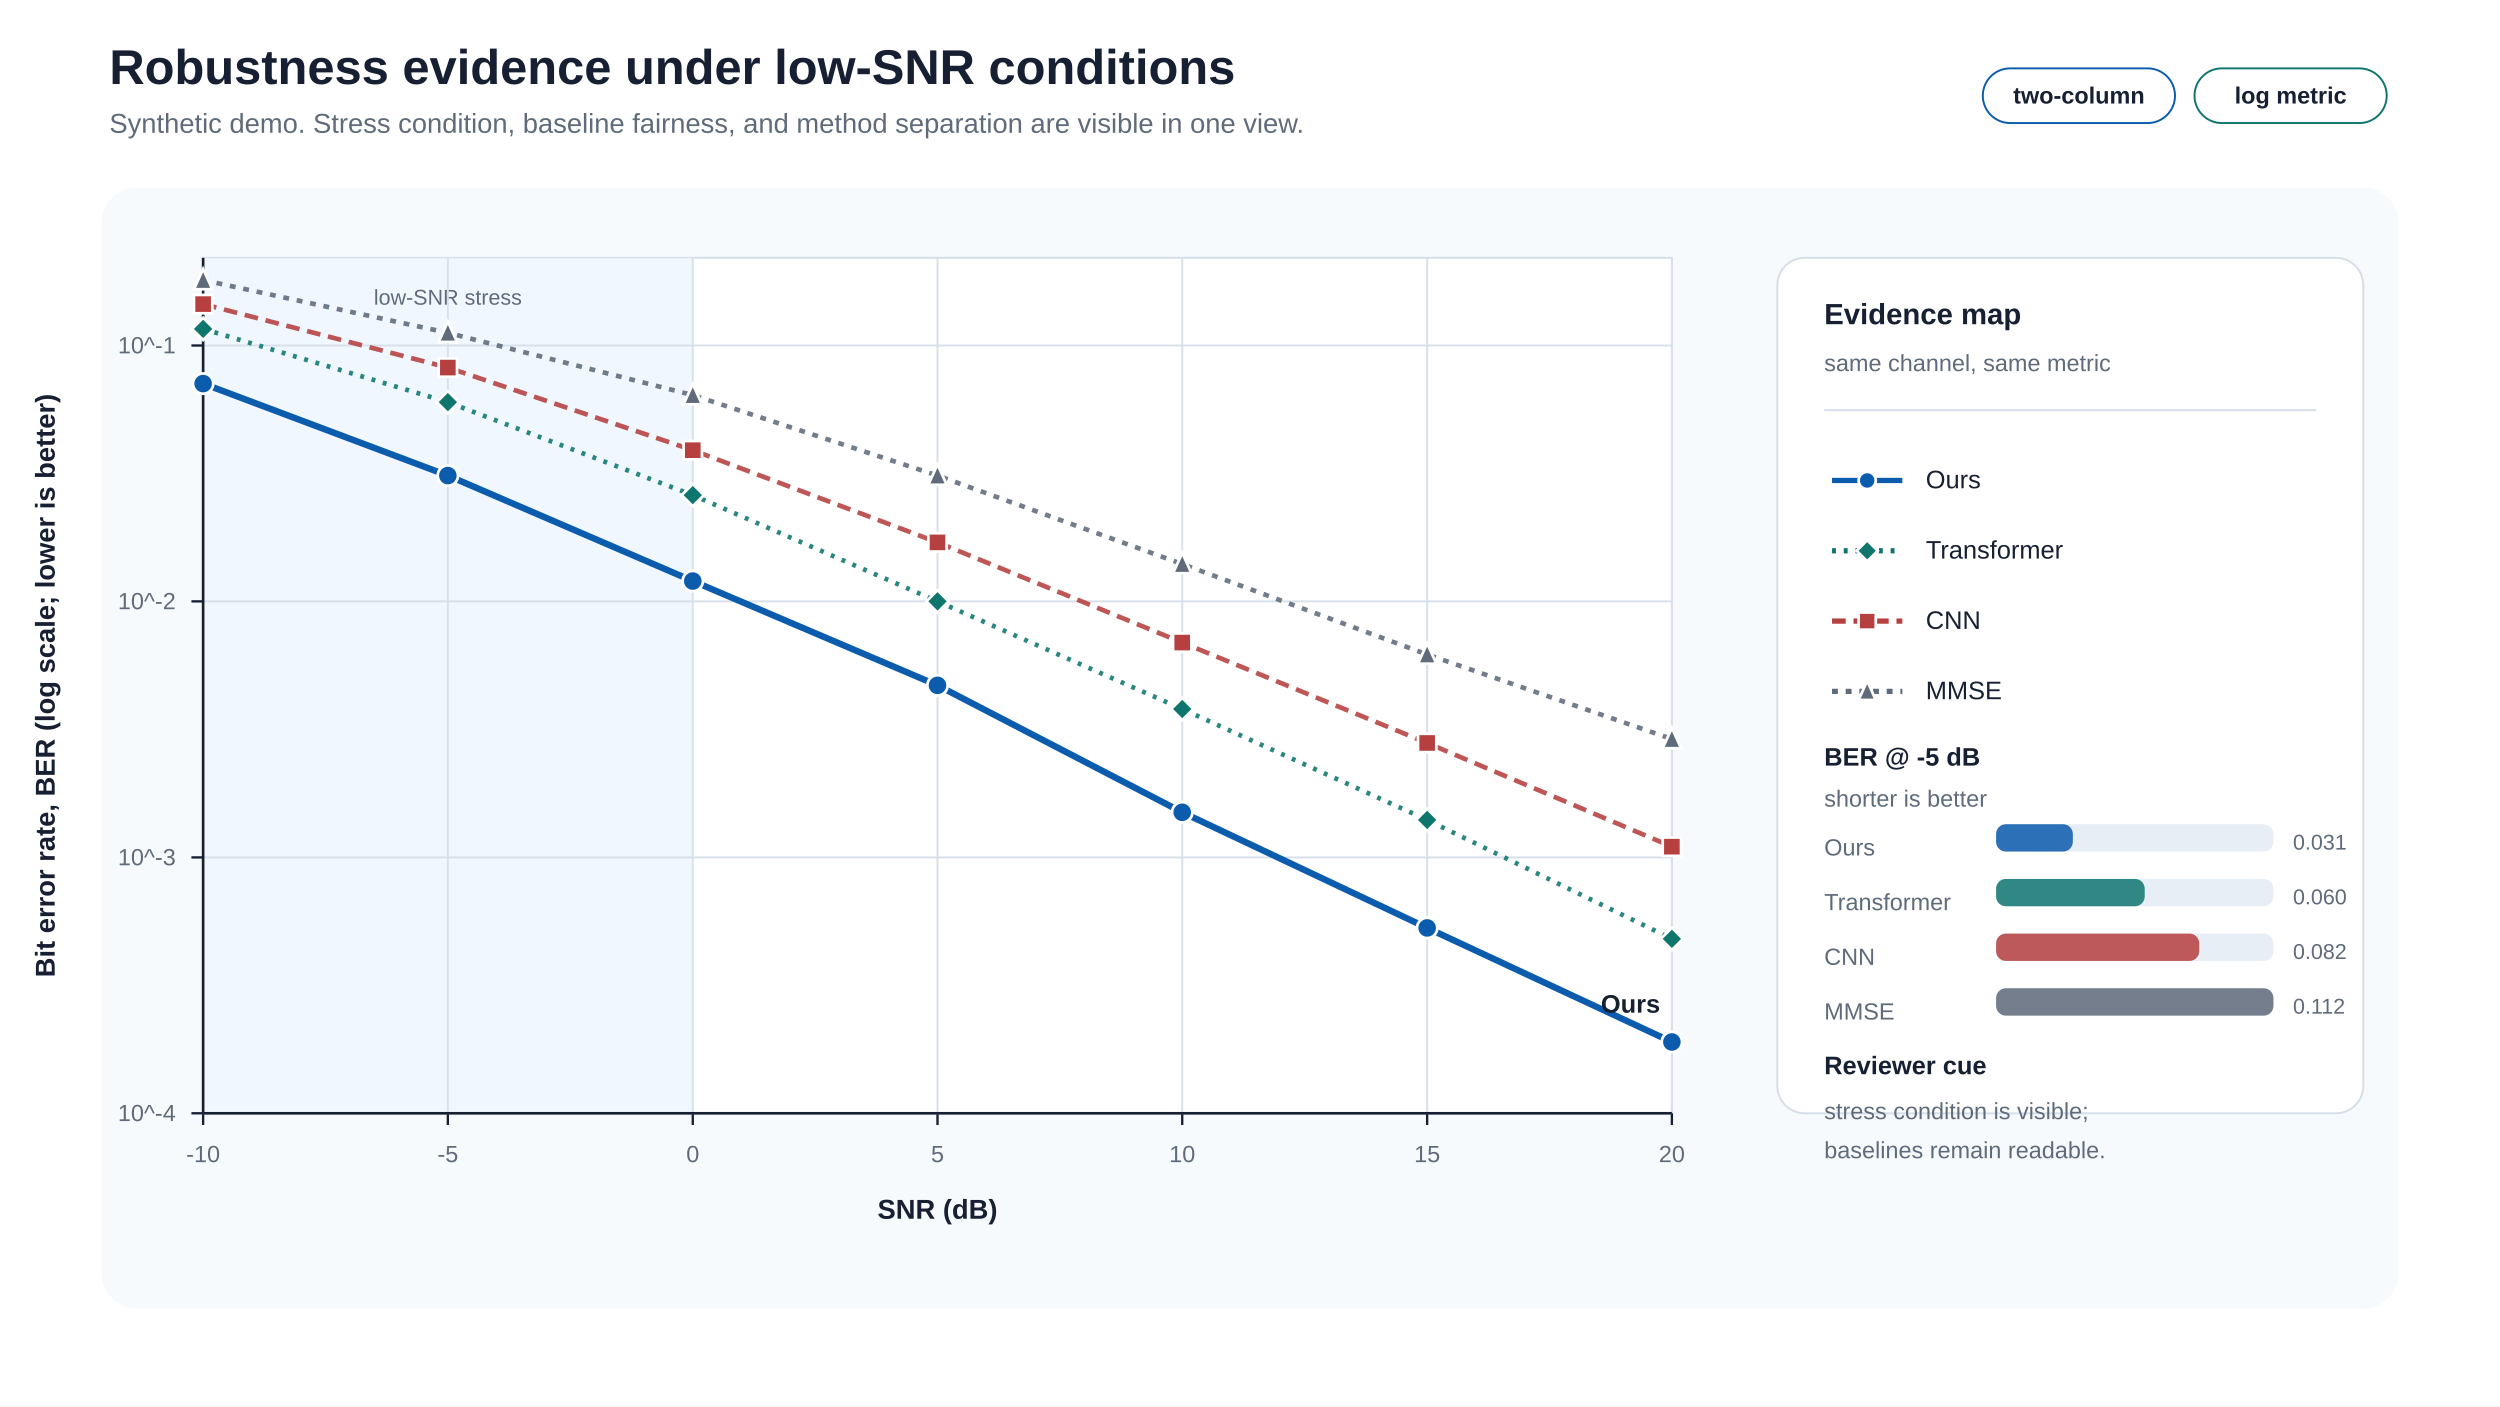
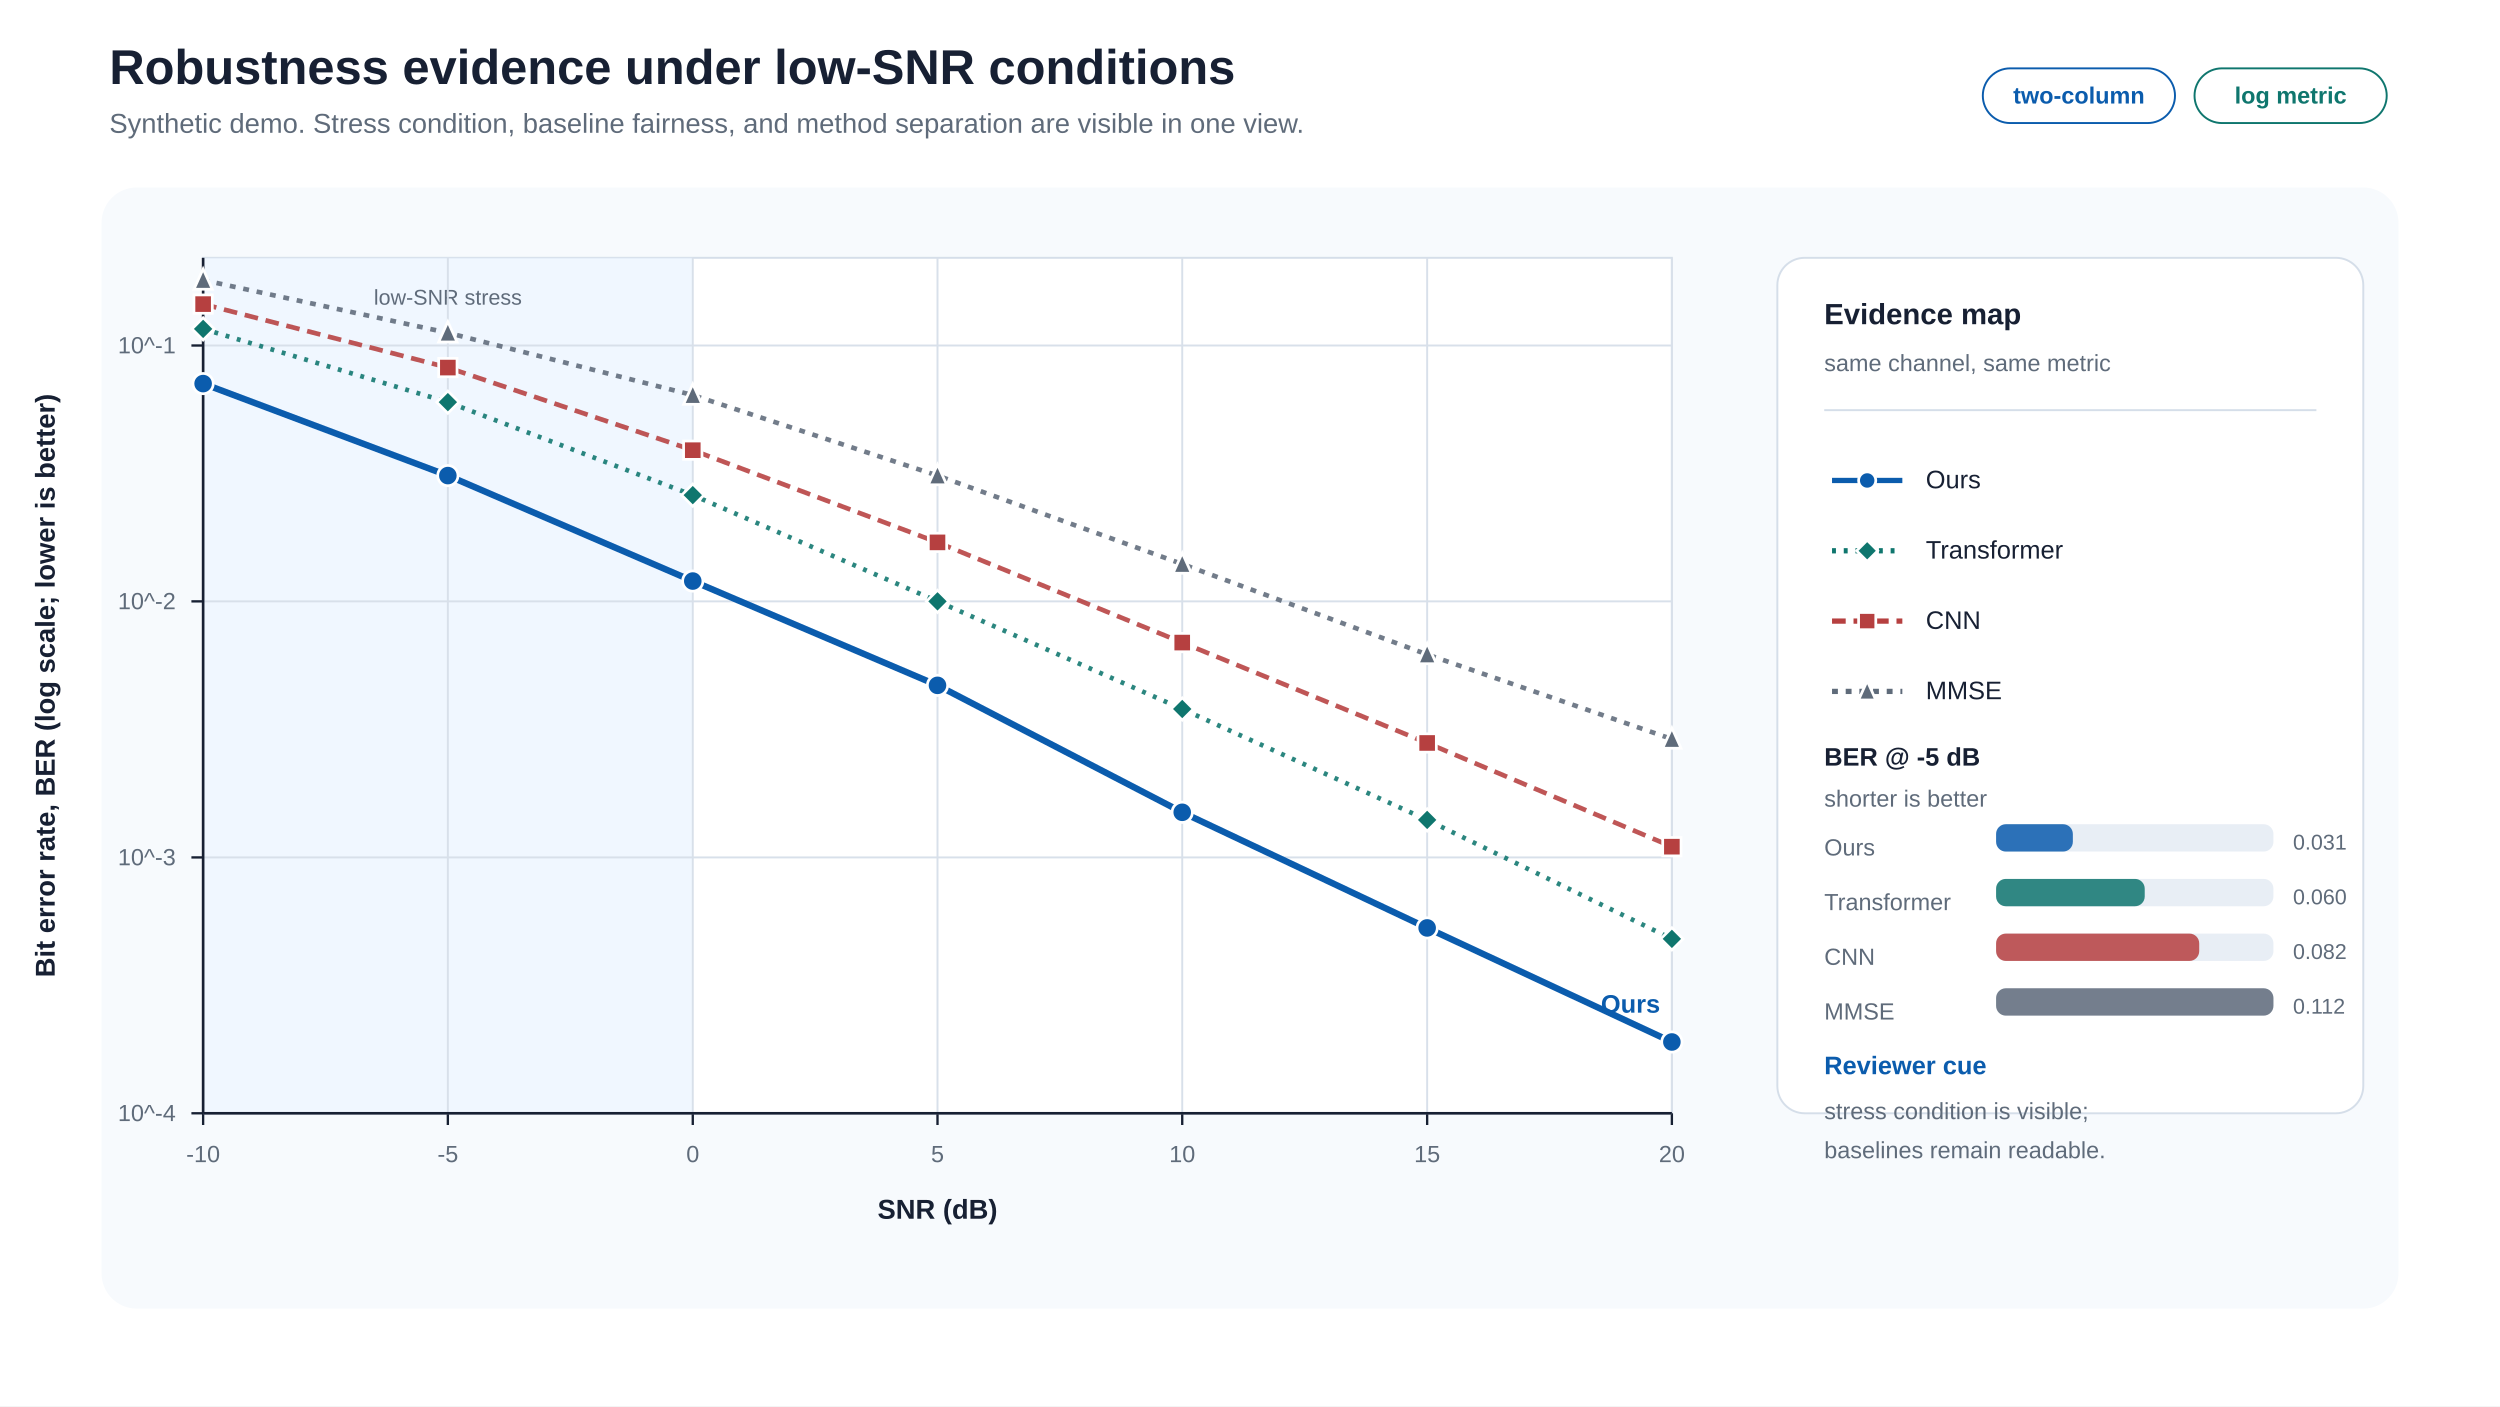
<svg xmlns="http://www.w3.org/2000/svg" width="1280" height="720" viewBox="0 0 1280 720" role="img" aria-label="Robustness evidence under low-SNR conditions">
  <rect width="1280" height="720" fill="#FFFFFF" />
  <style>
    text { font-family: Arial, Helvetica, sans-serif; fill: #172033; }
    .title { font-size: 25px; font-weight: 700; }
    .subtitle { font-size: 14px; fill: #5F6B7A; }
    .axislabel { font-size: 14px; font-weight: 700; }
    .tick { font-size: 12px; fill: #5F6B7A; }
    .tiny { font-size: 11px; fill: #5F6B7A; }
    .small { font-size: 12px; fill: #5F6B7A; }
    .legend { font-size: 13px; fill: #172033; }
    .paneltitle { font-size: 15px; font-weight: 700; }
    .method { font-size: 13px; font-weight: 700; }
    .metric { font-size: 24px; font-weight: 700; }
    .pill { font-size: 12px; }
    .header { font-size: 13px; font-weight: 700; fill: #FFFFFF; }
    .cell { font-size: 13px; }
  </style>
  <text x="56" y="43" class="title">Robustness evidence under low-SNR conditions</text>
  <text x="56" y="68" class="subtitle">Synthetic demo. Stress condition, baseline fairness, and method separation are visible in one view.</text>
  <rect x="1123.6" y="35.0" width="98.4" height="28.0" rx="14.0" fill="#FFFFFF" stroke="#0F766E" opacity="1.000" />
-   <text x="1172.8" y="53.0" text-anchor="middle" class="pill" fill="#0F766E" font-weight="700">log metric</text>
+   <text x="1172.8" y="53.0" text-anchor="middle" class="pill" style="fill:#0F766E" font-weight="700">log metric</text>
  <rect x="1015.2" y="35.0" width="98.4" height="28.0" rx="14.0" fill="#FFFFFF" stroke="#0B5CAD" opacity="1.000" />
-   <text x="1064.4" y="53.0" text-anchor="middle" class="pill" fill="#0B5CAD" font-weight="700">two-column</text>
+   <text x="1064.4" y="53.0" text-anchor="middle" class="pill" style="fill:#0B5CAD" font-weight="700">two-column</text>
  <rect x="52.0" y="96.0" width="1176.0" height="574.0" rx="18.0" fill="#F7FAFD" stroke="none" opacity="1.000" />
  <rect x="104.0" y="132.0" width="752.0" height="438.0" rx="0.0" fill="#FFFFFF" stroke="#D5DEE9" opacity="1.000" />
  <rect x="104.0" y="132.0" width="250.7" height="438.0" rx="0.0" fill="#EAF4FF" stroke="none" opacity="0.720" />
-   <text x="229.3" y="156.0" text-anchor="middle" class="tiny" fill="#5F6B7A">low-SNR stress</text>
+   <text x="229.3" y="156.0" text-anchor="middle" class="tiny" style="fill:#5F6B7A">low-SNR stress</text>
  <line x1="104.0" y1="132.0" x2="104.0" y2="570.0" stroke="#D8E0EA" stroke-width="1.00" />
  <line x1="104.0" y1="570.0" x2="104.0" y2="576.0" stroke="#172033" stroke-width="1.20" />
  <text x="104.0" y="595.0" text-anchor="middle" class="tick">-10</text>
  <line x1="229.3" y1="132.0" x2="229.3" y2="570.0" stroke="#D8E0EA" stroke-width="1.00" />
  <line x1="229.3" y1="570.0" x2="229.3" y2="576.0" stroke="#172033" stroke-width="1.20" />
  <text x="229.3" y="595.0" text-anchor="middle" class="tick">-5</text>
  <line x1="354.7" y1="132.0" x2="354.7" y2="570.0" stroke="#D8E0EA" stroke-width="1.00" />
  <line x1="354.7" y1="570.0" x2="354.7" y2="576.0" stroke="#172033" stroke-width="1.20" />
  <text x="354.7" y="595.0" text-anchor="middle" class="tick">0</text>
  <line x1="480.0" y1="132.0" x2="480.0" y2="570.0" stroke="#D8E0EA" stroke-width="1.00" />
  <line x1="480.0" y1="570.0" x2="480.0" y2="576.0" stroke="#172033" stroke-width="1.20" />
  <text x="480.0" y="595.0" text-anchor="middle" class="tick">5</text>
  <line x1="605.3" y1="132.0" x2="605.3" y2="570.0" stroke="#D8E0EA" stroke-width="1.00" />
  <line x1="605.3" y1="570.0" x2="605.3" y2="576.0" stroke="#172033" stroke-width="1.20" />
  <text x="605.3" y="595.0" text-anchor="middle" class="tick">10</text>
  <line x1="730.7" y1="132.0" x2="730.7" y2="570.0" stroke="#D8E0EA" stroke-width="1.00" />
  <line x1="730.7" y1="570.0" x2="730.7" y2="576.0" stroke="#172033" stroke-width="1.20" />
  <text x="730.7" y="595.0" text-anchor="middle" class="tick">15</text>
  <line x1="856.0" y1="132.0" x2="856.0" y2="570.0" stroke="#D8E0EA" stroke-width="1.00" />
  <line x1="856.0" y1="570.0" x2="856.0" y2="576.0" stroke="#172033" stroke-width="1.20" />
  <text x="856.0" y="595.0" text-anchor="middle" class="tick">20</text>
  <line x1="104.0" y1="176.9" x2="856.0" y2="176.9" stroke="#D8E0EA" stroke-width="1.00" />
  <line x1="98.0" y1="176.9" x2="104.0" y2="176.9" stroke="#172033" stroke-width="1.20" />
  <text x="90.0" y="180.9" text-anchor="end" class="tick">10^-1</text>
  <line x1="104.0" y1="307.9" x2="856.0" y2="307.9" stroke="#D8E0EA" stroke-width="1.00" />
  <line x1="98.0" y1="307.9" x2="104.0" y2="307.9" stroke="#172033" stroke-width="1.20" />
  <text x="90.0" y="311.9" text-anchor="end" class="tick">10^-2</text>
  <line x1="104.0" y1="439.0" x2="856.0" y2="439.0" stroke="#D8E0EA" stroke-width="1.00" />
  <line x1="98.0" y1="439.0" x2="104.0" y2="439.0" stroke="#172033" stroke-width="1.20" />
  <text x="90.0" y="443.0" text-anchor="end" class="tick">10^-3</text>
  <line x1="104.0" y1="570.0" x2="856.0" y2="570.0" stroke="#D8E0EA" stroke-width="1.00" />
  <line x1="98.0" y1="570.0" x2="104.0" y2="570.0" stroke="#172033" stroke-width="1.20" />
  <text x="90.0" y="574.0" text-anchor="end" class="tick">10^-4</text>
  <line x1="104.0" y1="570.0" x2="856.0" y2="570.0" stroke="#172033" stroke-width="1.35" />
  <line x1="104.0" y1="132.0" x2="104.0" y2="570.0" stroke="#172033" stroke-width="1.35" />
  <polyline points="104.0,143.4 229.3,170.4 354.7,202.3 480.0,243.5 605.3,288.8 730.7,335.1 856.0,378.4" fill="none" stroke="#5F6B7A" stroke-width="2.4" opacity="0.88" stroke-dasharray="3,4" />
  <path d="M104.0,137.7 L108.7,148.1 L99.3,148.1 Z" fill="#5F6B7A" stroke="#FFFFFF" stroke-width="1.4" />
  <path d="M229.3,164.7 L234.0,175.1 L224.6,175.1 Z" fill="#5F6B7A" stroke="#FFFFFF" stroke-width="1.4" />
  <path d="M354.7,196.6 L359.4,207.0 L350.0,207.0 Z" fill="#5F6B7A" stroke="#FFFFFF" stroke-width="1.4" />
  <path d="M480.0,237.8 L484.7,248.2 L475.3,248.2 Z" fill="#5F6B7A" stroke="#FFFFFF" stroke-width="1.4" />
  <path d="M605.3,283.1 L610.0,293.5 L600.6,293.5 Z" fill="#5F6B7A" stroke="#FFFFFF" stroke-width="1.4" />
  <path d="M730.7,329.4 L735.4,339.8 L726.0,339.8 Z" fill="#5F6B7A" stroke="#FFFFFF" stroke-width="1.4" />
  <path d="M856.0,372.7 L860.7,383.1 L851.3,383.1 Z" fill="#5F6B7A" stroke="#FFFFFF" stroke-width="1.4" />
  <polyline points="104.0,155.7 229.3,188.2 354.7,230.5 480.0,277.7 605.3,329.0 730.7,380.4 856.0,433.5" fill="none" stroke="#B64040" stroke-width="2.4" opacity="0.88" stroke-dasharray="7,4" />
  <rect x="99.3" y="151.0" width="9.4" height="9.4" fill="#B64040" stroke="#FFFFFF" stroke-width="1.4" />
  <rect x="224.6" y="183.5" width="9.4" height="9.4" fill="#B64040" stroke="#FFFFFF" stroke-width="1.4" />
  <rect x="350.0" y="225.8" width="9.4" height="9.4" fill="#B64040" stroke="#FFFFFF" stroke-width="1.4" />
  <rect x="475.3" y="273.0" width="9.4" height="9.4" fill="#B64040" stroke="#FFFFFF" stroke-width="1.4" />
  <rect x="600.6" y="324.3" width="9.4" height="9.4" fill="#B64040" stroke="#FFFFFF" stroke-width="1.4" />
  <rect x="726.0" y="375.7" width="9.4" height="9.4" fill="#B64040" stroke="#FFFFFF" stroke-width="1.4" />
  <rect x="851.3" y="428.8" width="9.4" height="9.4" fill="#B64040" stroke="#FFFFFF" stroke-width="1.4" />
  <polyline points="104.0,168.4 229.3,205.9 354.7,253.5 480.0,307.9 605.3,363.0 730.7,419.8 856.0,480.7" fill="none" stroke="#0F766E" stroke-width="2.4" opacity="0.88" stroke-dasharray="2,4" />
  <path d="M104.0,162.7 L109.7,168.4 L104.0,174.1 L98.3,168.4 Z" fill="#0F766E" stroke="#FFFFFF" stroke-width="1.4" />
  <path d="M229.3,200.2 L235.0,205.9 L229.3,211.6 L223.6,205.9 Z" fill="#0F766E" stroke="#FFFFFF" stroke-width="1.4" />
  <path d="M354.7,247.8 L360.4,253.5 L354.7,259.2 L349.0,253.5 Z" fill="#0F766E" stroke="#FFFFFF" stroke-width="1.4" />
  <path d="M480.0,302.2 L485.7,307.9 L480.0,313.6 L474.3,307.9 Z" fill="#0F766E" stroke="#FFFFFF" stroke-width="1.4" />
  <path d="M605.3,357.3 L611.0,363.0 L605.3,368.7 L599.6,363.0 Z" fill="#0F766E" stroke="#FFFFFF" stroke-width="1.4" />
  <path d="M730.7,414.1 L736.4,419.8 L730.7,425.5 L725.0,419.8 Z" fill="#0F766E" stroke="#FFFFFF" stroke-width="1.4" />
  <path d="M856.0,475.0 L861.7,480.7 L856.0,486.4 L850.3,480.7 Z" fill="#0F766E" stroke="#FFFFFF" stroke-width="1.4" />
  <polyline points="104.0,196.4 229.3,243.5 354.7,297.5 480.0,350.9 605.3,415.9 730.7,475.1 856.0,533.5" fill="none" stroke="#0B5CAD" stroke-width="3.3" opacity="1.00" />
  <circle cx="104.0" cy="196.4" r="5.2" fill="#0B5CAD" stroke="#FFFFFF" stroke-width="1.4" />
  <circle cx="229.3" cy="243.5" r="5.2" fill="#0B5CAD" stroke="#FFFFFF" stroke-width="1.4" />
  <circle cx="354.7" cy="297.5" r="5.2" fill="#0B5CAD" stroke="#FFFFFF" stroke-width="1.4" />
  <circle cx="480.0" cy="350.9" r="5.2" fill="#0B5CAD" stroke="#FFFFFF" stroke-width="1.4" />
  <circle cx="605.3" cy="415.9" r="5.2" fill="#0B5CAD" stroke="#FFFFFF" stroke-width="1.4" />
  <circle cx="730.7" cy="475.1" r="5.2" fill="#0B5CAD" stroke="#FFFFFF" stroke-width="1.4" />
  <circle cx="856.0" cy="533.5" r="5.2" fill="#0B5CAD" stroke="#FFFFFF" stroke-width="1.4" />
-   <text x="850.0" y="518.5" text-anchor="end" class="method" fill="#0B5CAD" font-weight="700">Ours</text>
+   <text x="850.0" y="518.5" text-anchor="end" class="method" style="fill:#0B5CAD" font-weight="700">Ours</text>
  <text x="480.0" y="624.0" text-anchor="middle" class="axislabel">SNR (dB)</text>
  <text x="28.0" y="351.0" transform="rotate(-90 28.0 351.0)" text-anchor="middle" class="axislabel">Bit error rate, BER (log scale; lower is better)</text>
  <rect x="910.0" y="132.0" width="300.0" height="438.0" rx="14.0" fill="#FFFFFF" stroke="#D5DEE9" opacity="1.000" />
  <text x="934.0" y="166.0" text-anchor="start" class="paneltitle">Evidence map</text>
  <text x="934.0" y="190.0" text-anchor="start" class="small">same channel, same metric</text>
  <line x1="934.0" y1="210.0" x2="1186.0" y2="210.0" stroke="#D5DEE9" stroke-width="1.00" />
  <line x1="938.0" y1="246.0" x2="974.0" y2="246.0" stroke="#0B5CAD" stroke-width="2.7" />
  <circle cx="956.0" cy="246.0" r="4.4" fill="#0B5CAD" stroke="#FFFFFF" stroke-width="1.4" />
  <text x="986.0" y="250.0" text-anchor="start" class="legend">Ours</text>
  <line x1="938.0" y1="282.0" x2="974.0" y2="282.0" stroke="#0F766E" stroke-width="2.7" stroke-dasharray="2,4" />
  <path d="M956.0,276.6 L961.4,282.0 L956.0,287.4 L950.6,282.0 Z" fill="#0F766E" stroke="#FFFFFF" stroke-width="1.4" />
  <text x="986.0" y="286.0" text-anchor="start" class="legend">Transformer</text>
  <line x1="938.0" y1="318.0" x2="974.0" y2="318.0" stroke="#B64040" stroke-width="2.7" stroke-dasharray="7,4" />
  <rect x="951.6" y="313.6" width="8.8" height="8.8" fill="#B64040" stroke="#FFFFFF" stroke-width="1.4" />
  <text x="986.0" y="322.0" text-anchor="start" class="legend">CNN</text>
  <line x1="938.0" y1="354.0" x2="974.0" y2="354.0" stroke="#5F6B7A" stroke-width="2.7" stroke-dasharray="3,4" />
  <path d="M956.0,348.6 L960.4,358.4 L951.6,358.4 Z" fill="#5F6B7A" stroke="#FFFFFF" stroke-width="1.4" />
  <text x="986.0" y="358.0" text-anchor="start" class="legend">MMSE</text>
  <text x="934.0" y="392.0" text-anchor="start" class="method">BER @ -5 dB</text>
  <text x="934.0" y="413.0" text-anchor="start" class="small">shorter is better</text>
  <text x="934.0" y="438.0" text-anchor="start" class="small">Ours</text>
  <rect x="1022.0" y="422.0" width="142.0" height="14.0" rx="5.0" fill="#E8EEF5" stroke="none" opacity="1.000" />
  <rect x="1022.0" y="422.0" width="39.3" height="14.0" rx="5.0" fill="#0B5CAD" stroke="none" opacity="0.850" />
  <text x="1174.0" y="435.0" text-anchor="start" class="tiny">0.031</text>
  <text x="934.0" y="466.0" text-anchor="start" class="small">Transformer</text>
  <rect x="1022.0" y="450.0" width="142.0" height="14.0" rx="5.0" fill="#E8EEF5" stroke="none" opacity="1.000" />
  <rect x="1022.0" y="450.0" width="76.1" height="14.0" rx="5.0" fill="#0F766E" stroke="none" opacity="0.850" />
  <text x="1174.0" y="463.0" text-anchor="start" class="tiny">0.060</text>
  <text x="934.0" y="494.0" text-anchor="start" class="small">CNN</text>
  <rect x="1022.0" y="478.0" width="142.0" height="14.0" rx="5.0" fill="#E8EEF5" stroke="none" opacity="1.000" />
  <rect x="1022.0" y="478.0" width="104.0" height="14.0" rx="5.0" fill="#B64040" stroke="none" opacity="0.850" />
  <text x="1174.0" y="491.0" text-anchor="start" class="tiny">0.082</text>
  <text x="934.0" y="522.0" text-anchor="start" class="small">MMSE</text>
  <rect x="1022.0" y="506.0" width="142.0" height="14.0" rx="5.0" fill="#E8EEF5" stroke="none" opacity="1.000" />
  <rect x="1022.0" y="506.0" width="142.0" height="14.0" rx="5.0" fill="#5F6B7A" stroke="none" opacity="0.850" />
  <text x="1174.0" y="519.0" text-anchor="start" class="tiny">0.112</text>
-   <text x="934.0" y="550.0" text-anchor="start" class="method" fill="#0B5CAD">Reviewer cue</text>
+   <text x="934.0" y="550.0" text-anchor="start" class="method" style="fill:#0B5CAD">Reviewer cue</text>
  <text x="934.0" y="573.0" text-anchor="start" class="small">stress condition is visible;</text>
  <text x="934.0" y="593.0" text-anchor="start" class="small">baselines remain readable.</text>
</svg>
